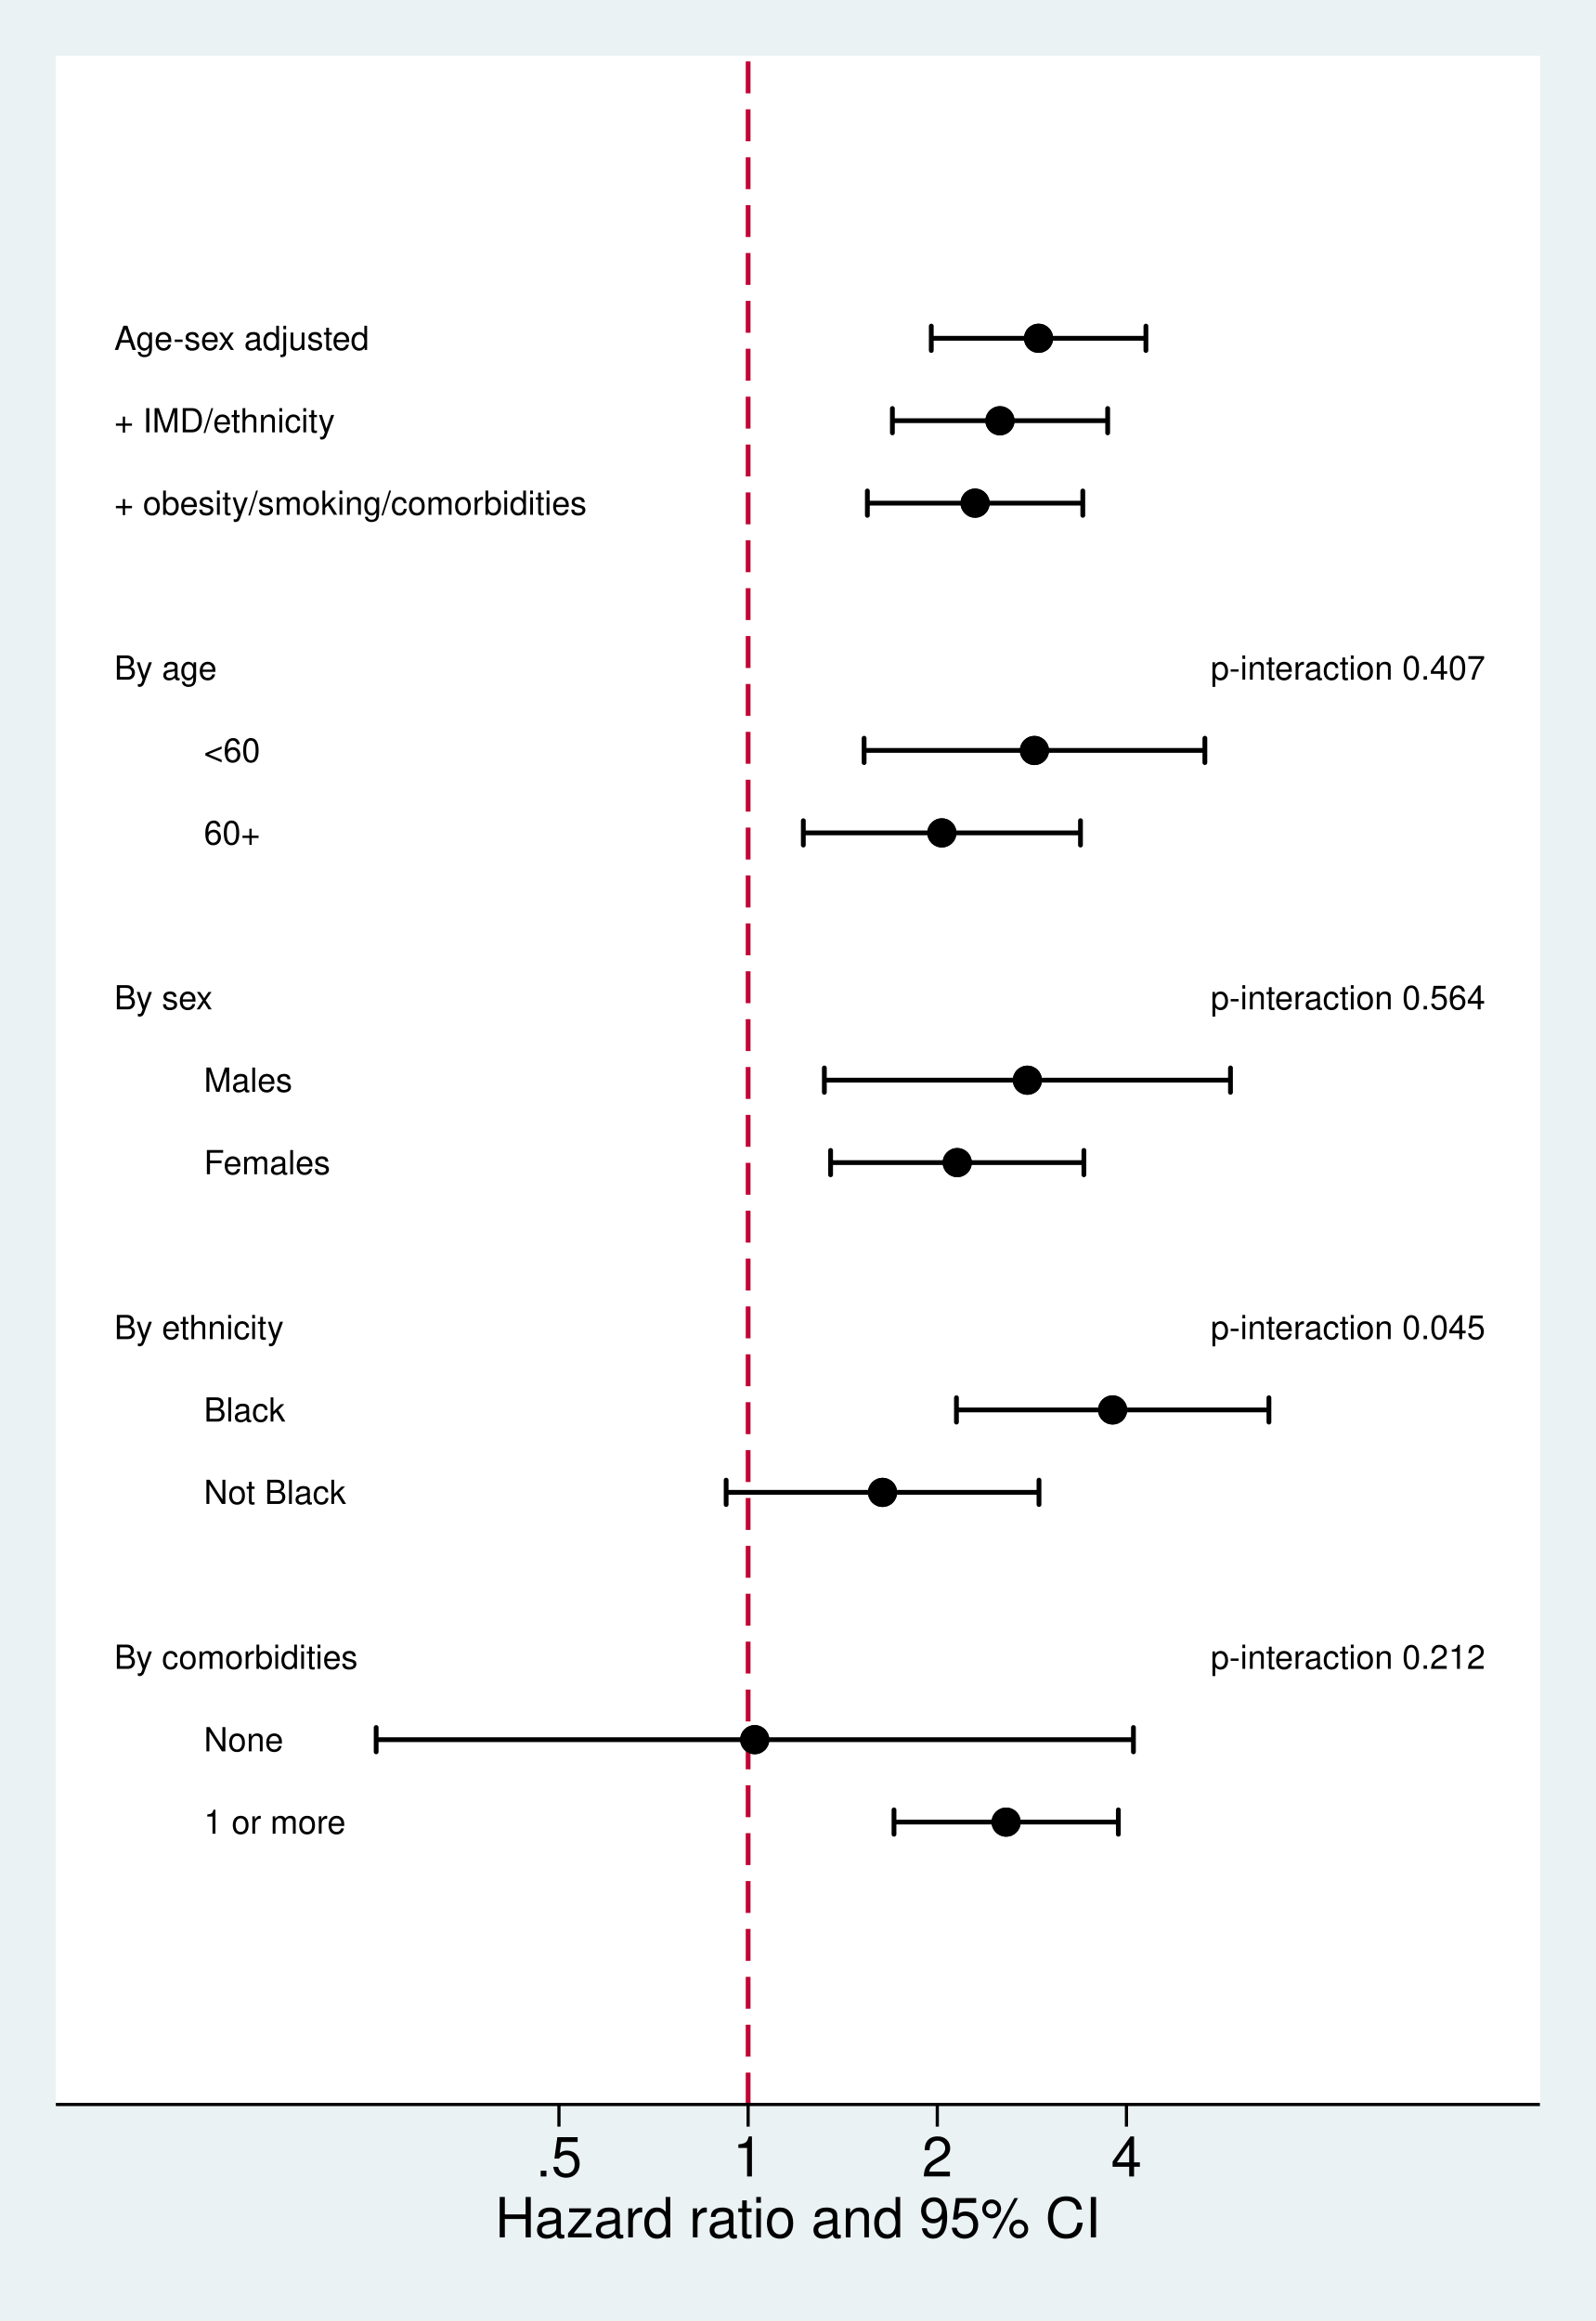
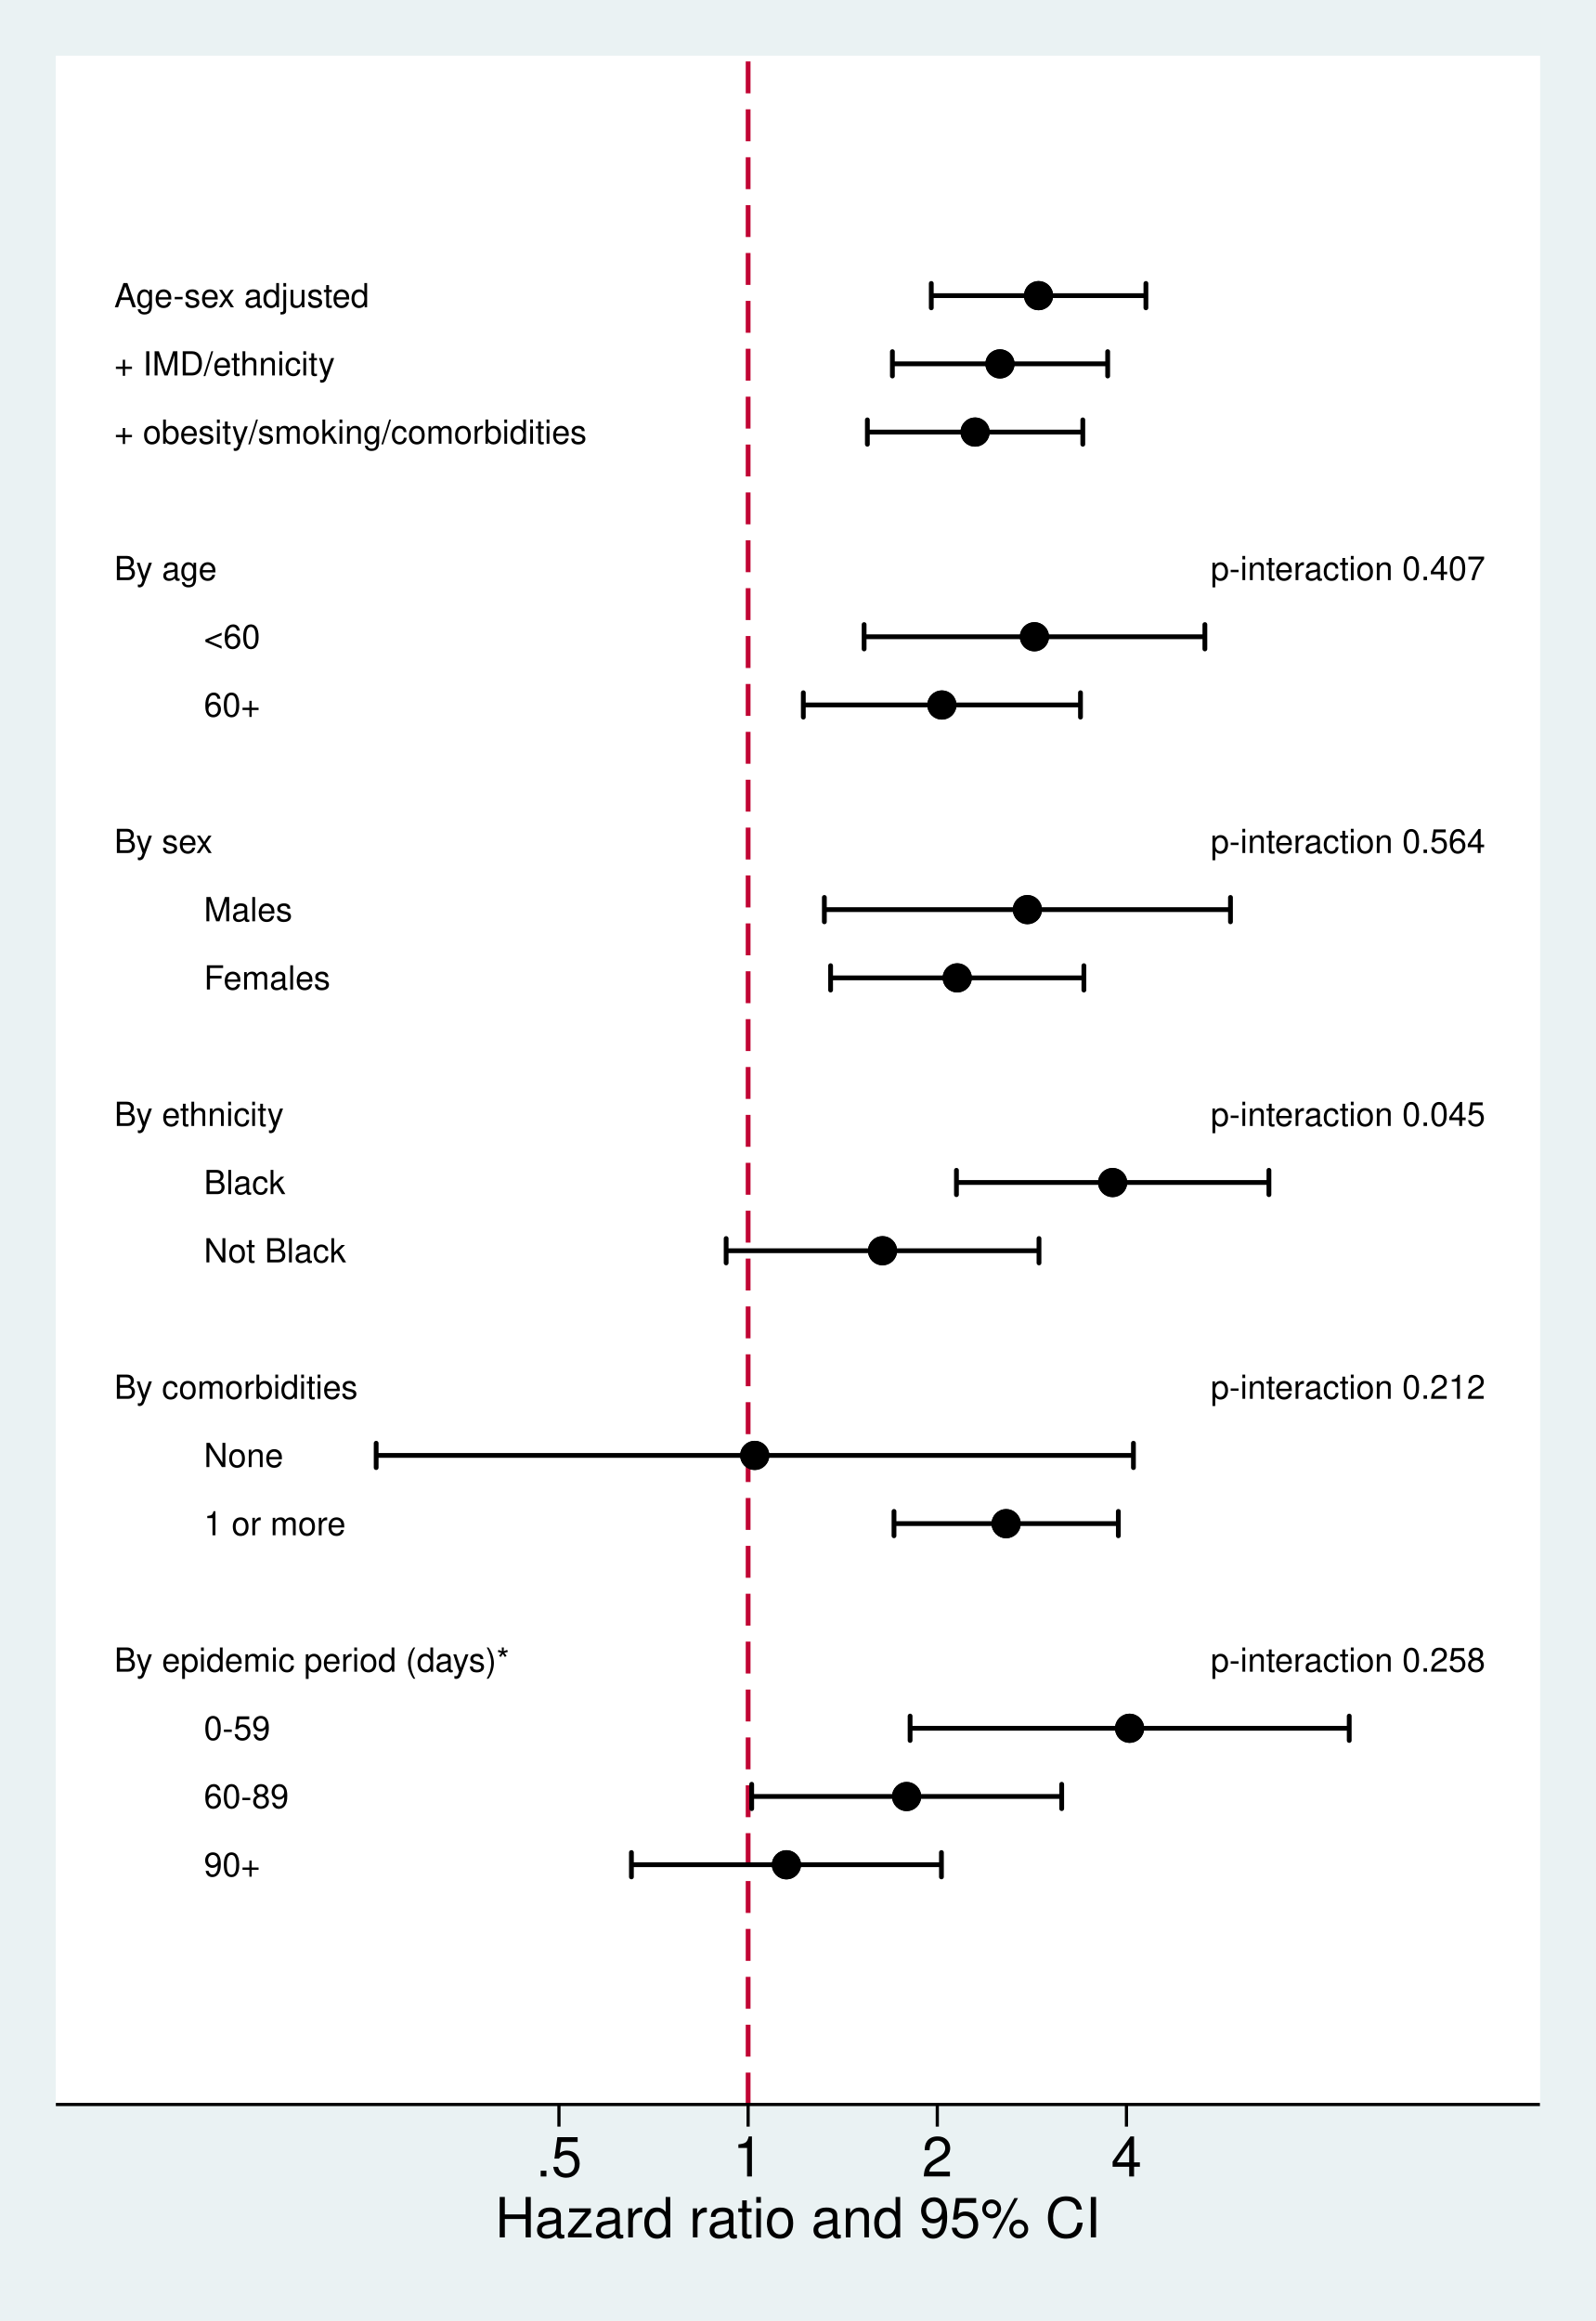
<svg xmlns="http://www.w3.org/2000/svg" version="1.1" width="5.50in" height="8.00in" viewBox="0 0 3960 5760">
  <rect x="0" y="0" width="3960" height="5760" style="fill:#EAF2F3;stroke:none" />
  <rect x="0.00" y="0.00" width="3960.00" height="5760.00" style="fill:#EAF2F3" />
  <rect x="3.96" y="3.96" width="3952.08" height="5752.08" style="fill:none;stroke:#EAF2F3;stroke-width:7.92" />
  <rect x="138.60" y="138.60" width="3682.80" height="5084.10" style="fill:#FFFFFF" />
  <rect x="142.56" y="142.56" width="3674.88" height="5076.18" style="fill:none;stroke:#FFFFFF;stroke-width:7.92" />
  <line x1="1856.52" y1="5222.70" x2="1856.52" y2="5143.50" style="stroke:#C10534;stroke-width:11.88" />
  <line x1="1856.52" y1="5103.90" x2="1856.52" y2="5024.70" style="stroke:#C10534;stroke-width:11.88" />
  <line x1="1856.52" y1="4985.10" x2="1856.52" y2="4905.90" style="stroke:#C10534;stroke-width:11.88" />
  <line x1="1856.52" y1="4866.30" x2="1856.52" y2="4786.92" style="stroke:#C10534;stroke-width:11.88" />
  <line x1="1856.52" y1="4747.32" x2="1856.52" y2="4668.12" style="stroke:#C10534;stroke-width:11.88" />
  <line x1="1856.52" y1="4628.52" x2="1856.52" y2="4549.32" style="stroke:#C10534;stroke-width:11.88" />
  <line x1="1856.52" y1="4509.72" x2="1856.52" y2="4430.52" style="stroke:#C10534;stroke-width:11.88" />
  <line x1="1856.52" y1="4390.92" x2="1856.52" y2="4311.72" style="stroke:#C10534;stroke-width:11.88" />
  <line x1="1856.52" y1="4272.12" x2="1856.52" y2="4192.92" style="stroke:#C10534;stroke-width:11.88" />
  <line x1="1856.52" y1="4153.14" x2="1856.52" y2="4073.94" style="stroke:#C10534;stroke-width:11.88" />
  <line x1="1856.52" y1="4034.34" x2="1856.52" y2="3955.14" style="stroke:#C10534;stroke-width:11.88" />
  <line x1="1856.52" y1="3915.54" x2="1856.52" y2="3836.34" style="stroke:#C10534;stroke-width:11.88" />
  <line x1="1856.52" y1="3796.74" x2="1856.52" y2="3717.54" style="stroke:#C10534;stroke-width:11.88" />
  <line x1="1856.52" y1="3677.94" x2="1856.52" y2="3598.74" style="stroke:#C10534;stroke-width:11.88" />
  <line x1="1856.52" y1="3559.14" x2="1856.52" y2="3479.76" style="stroke:#C10534;stroke-width:11.88" />
  <line x1="1856.52" y1="3440.16" x2="1856.52" y2="3360.96" style="stroke:#C10534;stroke-width:11.88" />
  <line x1="1856.52" y1="3321.36" x2="1856.52" y2="3242.16" style="stroke:#C10534;stroke-width:11.88" />
  <line x1="1856.52" y1="3202.56" x2="1856.52" y2="3123.36" style="stroke:#C10534;stroke-width:11.88" />
  <line x1="1856.52" y1="3083.76" x2="1856.52" y2="3004.56" style="stroke:#C10534;stroke-width:11.88" />
  <line x1="1856.52" y1="2964.96" x2="1856.52" y2="2885.76" style="stroke:#C10534;stroke-width:11.88" />
  <line x1="1856.52" y1="2845.98" x2="1856.52" y2="2766.78" style="stroke:#C10534;stroke-width:11.88" />
  <line x1="1856.52" y1="2727.18" x2="1856.52" y2="2647.98" style="stroke:#C10534;stroke-width:11.88" />
  <line x1="1856.52" y1="2608.38" x2="1856.52" y2="2529.18" style="stroke:#C10534;stroke-width:11.88" />
  <line x1="1856.52" y1="2489.58" x2="1856.52" y2="2410.38" style="stroke:#C10534;stroke-width:11.88" />
  <line x1="1856.52" y1="2370.78" x2="1856.52" y2="2291.58" style="stroke:#C10534;stroke-width:11.88" />
  <line x1="1856.52" y1="2251.98" x2="1856.52" y2="2172.60" style="stroke:#C10534;stroke-width:11.88" />
  <line x1="1856.52" y1="2133.00" x2="1856.52" y2="2053.80" style="stroke:#C10534;stroke-width:11.88" />
  <line x1="1856.52" y1="2014.20" x2="1856.52" y2="1935.00" style="stroke:#C10534;stroke-width:11.88" />
  <line x1="1856.52" y1="1895.40" x2="1856.52" y2="1816.20" style="stroke:#C10534;stroke-width:11.88" />
  <line x1="1856.52" y1="1776.60" x2="1856.52" y2="1697.40" style="stroke:#C10534;stroke-width:11.88" />
  <line x1="1856.52" y1="1657.80" x2="1856.52" y2="1578.42" style="stroke:#C10534;stroke-width:11.88" />
  <line x1="1856.52" y1="1538.82" x2="1856.52" y2="1459.62" style="stroke:#C10534;stroke-width:11.88" />
  <line x1="1856.52" y1="1420.02" x2="1856.52" y2="1340.82" style="stroke:#C10534;stroke-width:11.88" />
  <line x1="1856.52" y1="1301.22" x2="1856.52" y2="1222.02" style="stroke:#C10534;stroke-width:11.88" />
  <line x1="1856.52" y1="1182.42" x2="1856.52" y2="1103.22" style="stroke:#C10534;stroke-width:11.88" />
  <line x1="1856.52" y1="1063.62" x2="1856.52" y2="984.42" style="stroke:#C10534;stroke-width:11.88" />
  <line x1="1856.52" y1="944.64" x2="1856.52" y2="865.44" style="stroke:#C10534;stroke-width:11.88" />
  <line x1="1856.52" y1="825.84" x2="1856.52" y2="746.64" style="stroke:#C10534;stroke-width:11.88" />
  <line x1="1856.52" y1="707.04" x2="1856.52" y2="627.84" style="stroke:#C10534;stroke-width:11.88" />
  <line x1="1856.52" y1="588.24" x2="1856.52" y2="509.04" style="stroke:#C10534;stroke-width:11.88" />
  <line x1="1856.52" y1="469.44" x2="1856.52" y2="390.24" style="stroke:#C10534;stroke-width:11.88" />
  <line x1="1856.52" y1="350.64" x2="1856.52" y2="271.26" style="stroke:#C10534;stroke-width:11.88" />
  <line x1="1856.52" y1="231.66" x2="1856.52" y2="152.46" style="stroke:#C10534;stroke-width:11.88" />
-   <circle cx="2577.24" cy="839.52" r="36.18" style="fill:#000000" />
-   <circle cx="2577.24" cy="839.52" r="30.24" style="fill:none;stroke:#000000;stroke-width:11.88" />
-   <circle cx="2481.48" cy="1044.18" r="36.18" style="fill:#000000" />
-   <circle cx="2481.48" cy="1044.18" r="30.24" style="fill:none;stroke:#000000;stroke-width:11.88" />
-   <circle cx="2419.74" cy="1248.66" r="36.18" style="fill:#000000" />
-   <circle cx="2419.74" cy="1248.66" r="30.24" style="fill:none;stroke:#000000;stroke-width:11.88" />
-   <circle cx="2566.98" cy="1862.46" r="36.18" style="fill:#000000" />
-   <circle cx="2566.98" cy="1862.46" r="30.24" style="fill:none;stroke:#000000;stroke-width:11.88" />
-   <circle cx="2337.30" cy="2066.94" r="36.18" style="fill:#000000" />
-   <circle cx="2337.30" cy="2066.94" r="30.24" style="fill:none;stroke:#000000;stroke-width:11.88" />
-   <circle cx="2549.52" cy="2680.74" r="36.18" style="fill:#000000" />
-   <circle cx="2549.52" cy="2680.74" r="30.24" style="fill:none;stroke:#000000;stroke-width:11.88" />
-   <circle cx="2375.46" cy="2885.22" r="36.18" style="fill:#000000" />
-   <circle cx="2375.46" cy="2885.22" r="30.24" style="fill:none;stroke:#000000;stroke-width:11.88" />
-   <circle cx="2761.02" cy="3499.02" r="36.18" style="fill:#000000" />
-   <circle cx="2761.02" cy="3499.02" r="30.24" style="fill:none;stroke:#000000;stroke-width:11.88" />
-   <circle cx="2190.06" cy="3703.68" r="36.18" style="fill:#000000" />
-   <circle cx="2190.06" cy="3703.68" r="30.24" style="fill:none;stroke:#000000;stroke-width:11.88" />
-   <circle cx="1872.90" cy="4317.30" r="36.18" style="fill:#000000" />
-   <circle cx="1872.90" cy="4317.30" r="30.24" style="fill:none;stroke:#000000;stroke-width:11.88" />
-   <circle cx="2496.78" cy="4521.96" r="36.18" style="fill:#000000" />
-   <circle cx="2496.78" cy="4521.96" r="30.24" style="fill:none;stroke:#000000;stroke-width:11.88" />
-   <line x1="2311.02" y1="839.52" x2="2843.64" y2="839.52" style="stroke:#000000;stroke-width:11.88" />
-   <line x1="2843.64" y1="869.76" x2="2843.64" y2="809.28" stroke-linecap="round" style="stroke:#000000;stroke-width:11.88" />
-   <line x1="2311.02" y1="869.76" x2="2311.02" y2="809.28" stroke-linecap="round" style="stroke:#000000;stroke-width:11.88" />
-   <line x1="2214.54" y1="1044.00" x2="2748.78" y2="1044.00" style="stroke:#000000;stroke-width:11.88" />
-   <line x1="2748.78" y1="1074.24" x2="2748.78" y2="1013.76" stroke-linecap="round" style="stroke:#000000;stroke-width:11.88" />
-   <line x1="2214.54" y1="1074.24" x2="2214.54" y2="1013.76" stroke-linecap="round" style="stroke:#000000;stroke-width:11.88" />
-   <line x1="2152.44" y1="1248.66" x2="2687.04" y2="1248.66" style="stroke:#000000;stroke-width:11.88" />
-   <line x1="2687.04" y1="1278.90" x2="2687.04" y2="1218.42" stroke-linecap="round" style="stroke:#000000;stroke-width:11.88" />
-   <line x1="2152.44" y1="1278.90" x2="2152.44" y2="1218.42" stroke-linecap="round" style="stroke:#000000;stroke-width:11.88" />
-   <line x1="2144.34" y1="1862.28" x2="2989.98" y2="1862.28" style="stroke:#000000;stroke-width:11.88" />
-   <line x1="2989.98" y1="1892.52" x2="2989.98" y2="1832.04" stroke-linecap="round" style="stroke:#000000;stroke-width:11.88" />
-   <line x1="2144.34" y1="1892.52" x2="2144.34" y2="1832.04" stroke-linecap="round" style="stroke:#000000;stroke-width:11.88" />
-   <line x1="1993.50" y1="2066.94" x2="2681.28" y2="2066.94" style="stroke:#000000;stroke-width:11.88" />
-   <line x1="2681.28" y1="2097.18" x2="2681.28" y2="2036.70" stroke-linecap="round" style="stroke:#000000;stroke-width:11.88" />
-   <line x1="1993.50" y1="2097.18" x2="1993.50" y2="2036.70" stroke-linecap="round" style="stroke:#000000;stroke-width:11.88" />
-   <line x1="2045.70" y1="2680.56" x2="3053.52" y2="2680.56" style="stroke:#000000;stroke-width:11.88" />
-   <line x1="3053.52" y1="2710.80" x2="3053.52" y2="2650.32" stroke-linecap="round" style="stroke:#000000;stroke-width:11.88" />
-   <line x1="2045.70" y1="2710.80" x2="2045.70" y2="2650.32" stroke-linecap="round" style="stroke:#000000;stroke-width:11.88" />
-   <line x1="2061.18" y1="2885.22" x2="2689.74" y2="2885.22" style="stroke:#000000;stroke-width:11.88" />
-   <line x1="2689.74" y1="2915.46" x2="2689.74" y2="2854.98" stroke-linecap="round" style="stroke:#000000;stroke-width:11.88" />
-   <line x1="2061.18" y1="2915.46" x2="2061.18" y2="2854.98" stroke-linecap="round" style="stroke:#000000;stroke-width:11.88" />
-   <line x1="2373.48" y1="3499.02" x2="3148.92" y2="3499.02" style="stroke:#000000;stroke-width:11.88" />
-   <line x1="3148.92" y1="3529.26" x2="3148.92" y2="3468.78" stroke-linecap="round" style="stroke:#000000;stroke-width:11.88" />
-   <line x1="2373.48" y1="3529.26" x2="2373.48" y2="3468.78" stroke-linecap="round" style="stroke:#000000;stroke-width:11.88" />
-   <line x1="1801.98" y1="3703.50" x2="2578.32" y2="3703.50" style="stroke:#000000;stroke-width:11.88" />
-   <line x1="2578.32" y1="3733.74" x2="2578.32" y2="3673.26" stroke-linecap="round" style="stroke:#000000;stroke-width:11.88" />
-   <line x1="1801.98" y1="3733.74" x2="1801.98" y2="3673.26" stroke-linecap="round" style="stroke:#000000;stroke-width:11.88" />
-   <line x1="933.48" y1="4317.30" x2="2812.68" y2="4317.30" style="stroke:#000000;stroke-width:11.88" />
-   <line x1="2812.68" y1="4347.54" x2="2812.68" y2="4287.06" stroke-linecap="round" style="stroke:#000000;stroke-width:11.88" />
-   <line x1="933.48" y1="4347.54" x2="933.48" y2="4287.06" stroke-linecap="round" style="stroke:#000000;stroke-width:11.88" />
-   <line x1="2218.50" y1="4521.78" x2="2775.24" y2="4521.78" style="stroke:#000000;stroke-width:11.88" />
-   <line x1="2775.24" y1="4552.02" x2="2775.24" y2="4491.54" stroke-linecap="round" style="stroke:#000000;stroke-width:11.88" />
-   <line x1="2218.50" y1="4552.02" x2="2218.50" y2="4491.54" stroke-linecap="round" style="stroke:#000000;stroke-width:11.88" />
-   <text x="505.98" y="1891.18" style="font-family:'Helvetica';font-size:82.44px;fill:#000000">&lt;60</text>
-   <text x="505.98" y="2095.84" style="font-family:'Helvetica';font-size:82.44px;fill:#000000">60+</text>
-   <text x="505.98" y="2709.46" style="font-family:'Helvetica';font-size:82.44px;fill:#000000">Males</text>
-   <text x="505.98" y="2914.12" style="font-family:'Helvetica';font-size:82.44px;fill:#000000">Females</text>
-   <text x="505.98" y="3527.92" style="font-family:'Helvetica';font-size:82.44px;fill:#000000">Black</text>
-   <text x="505.98" y="3732.40" style="font-family:'Helvetica';font-size:82.44px;fill:#000000">Not Black</text>
-   <text x="505.98" y="4346.20" style="font-family:'Helvetica';font-size:82.44px;fill:#000000">None</text>
-   <text x="505.98" y="4550.68" style="font-family:'Helvetica';font-size:82.44px;fill:#000000">1 or more</text>
-   <text x="283.50" y="868.42" style="font-family:'Helvetica';font-size:82.44px;fill:#000000">Age-sex adjusted</text>
-   <text x="283.50" y="1072.90" style="font-family:'Helvetica';font-size:82.44px;fill:#000000">+ IMD/ethnicity</text>
-   <text x="283.50" y="1277.56" style="font-family:'Helvetica';font-size:82.44px;fill:#000000">+ obesity/smoking/comorbidities</text>
-   <text x="283.50" y="1686.70" style="font-family:'Helvetica';font-size:82.44px;fill:#000000">By age</text>
-   <text x="283.50" y="2504.98" style="font-family:'Helvetica';font-size:82.44px;fill:#000000">By sex</text>
-   <text x="283.50" y="3323.26" style="font-family:'Helvetica';font-size:82.44px;fill:#000000">By ethnicity</text>
-   <text x="283.50" y="4141.54" style="font-family:'Helvetica';font-size:82.44px;fill:#000000">By comorbidities</text>
-   <text x="3004.38" y="1686.70" style="font-family:'Helvetica';font-size:82.44px;fill:#000000">p-interaction 0.407</text>
-   <text x="3004.38" y="2504.98" style="font-family:'Helvetica';font-size:82.44px;fill:#000000">p-interaction 0.564</text>
-   <text x="3004.38" y="3323.26" style="font-family:'Helvetica';font-size:82.44px;fill:#000000">p-interaction 0.045</text>
-   <text x="3004.38" y="4141.54" style="font-family:'Helvetica';font-size:82.44px;fill:#000000">p-interaction 0.212</text>
+   <circle cx="2577.24" cy="733.68" r="36.18" style="fill:#000000" />
+   <circle cx="2577.24" cy="733.68" r="30.24" style="fill:none;stroke:#000000;stroke-width:11.88" />
+   <circle cx="2481.48" cy="903.06" r="36.18" style="fill:#000000" />
+   <circle cx="2481.48" cy="903.06" r="30.24" style="fill:none;stroke:#000000;stroke-width:11.88" />
+   <circle cx="2419.74" cy="1072.26" r="36.18" style="fill:#000000" />
+   <circle cx="2419.74" cy="1072.26" r="30.24" style="fill:none;stroke:#000000;stroke-width:11.88" />
+   <circle cx="2566.98" cy="1580.22" r="36.18" style="fill:#000000" />
+   <circle cx="2566.98" cy="1580.22" r="30.24" style="fill:none;stroke:#000000;stroke-width:11.88" />
+   <circle cx="2337.30" cy="1749.60" r="36.18" style="fill:#000000" />
+   <circle cx="2337.30" cy="1749.60" r="30.24" style="fill:none;stroke:#000000;stroke-width:11.88" />
+   <circle cx="2549.52" cy="2257.38" r="36.18" style="fill:#000000" />
+   <circle cx="2549.52" cy="2257.38" r="30.24" style="fill:none;stroke:#000000;stroke-width:11.88" />
+   <circle cx="2375.46" cy="2426.76" r="36.18" style="fill:#000000" />
+   <circle cx="2375.46" cy="2426.76" r="30.24" style="fill:none;stroke:#000000;stroke-width:11.88" />
+   <circle cx="2761.02" cy="2934.72" r="36.18" style="fill:#000000" />
+   <circle cx="2761.02" cy="2934.72" r="30.24" style="fill:none;stroke:#000000;stroke-width:11.88" />
+   <circle cx="2190.06" cy="3103.92" r="36.18" style="fill:#000000" />
+   <circle cx="2190.06" cy="3103.92" r="30.24" style="fill:none;stroke:#000000;stroke-width:11.88" />
+   <circle cx="1872.90" cy="3611.88" r="36.18" style="fill:#000000" />
+   <circle cx="1872.90" cy="3611.88" r="30.24" style="fill:none;stroke:#000000;stroke-width:11.88" />
+   <circle cx="2496.78" cy="3781.26" r="36.18" style="fill:#000000" />
+   <circle cx="2496.78" cy="3781.26" r="30.24" style="fill:none;stroke:#000000;stroke-width:11.88" />
+   <circle cx="2803.14" cy="4289.04" r="36.18" style="fill:#000000" />
+   <circle cx="2803.14" cy="4289.04" r="30.24" style="fill:none;stroke:#000000;stroke-width:11.88" />
+   <circle cx="2249.82" cy="4458.42" r="36.18" style="fill:#000000" />
+   <circle cx="2249.82" cy="4458.42" r="30.24" style="fill:none;stroke:#000000;stroke-width:11.88" />
+   <circle cx="1951.56" cy="4627.80" r="36.18" style="fill:#000000" />
+   <circle cx="1951.56" cy="4627.80" r="30.24" style="fill:none;stroke:#000000;stroke-width:11.88" />
+   <line x1="2311.02" y1="733.68" x2="2843.64" y2="733.68" style="stroke:#000000;stroke-width:11.88" />
+   <line x1="2843.64" y1="763.92" x2="2843.64" y2="703.44" stroke-linecap="round" style="stroke:#000000;stroke-width:11.88" />
+   <line x1="2311.02" y1="763.92" x2="2311.02" y2="703.44" stroke-linecap="round" style="stroke:#000000;stroke-width:11.88" />
+   <line x1="2214.54" y1="902.88" x2="2748.78" y2="902.88" style="stroke:#000000;stroke-width:11.88" />
+   <line x1="2748.78" y1="933.12" x2="2748.78" y2="872.64" stroke-linecap="round" style="stroke:#000000;stroke-width:11.88" />
+   <line x1="2214.54" y1="933.12" x2="2214.54" y2="872.64" stroke-linecap="round" style="stroke:#000000;stroke-width:11.88" />
+   <line x1="2152.44" y1="1072.26" x2="2687.04" y2="1072.26" style="stroke:#000000;stroke-width:11.88" />
+   <line x1="2687.04" y1="1102.50" x2="2687.04" y2="1042.02" stroke-linecap="round" style="stroke:#000000;stroke-width:11.88" />
+   <line x1="2152.44" y1="1102.50" x2="2152.44" y2="1042.02" stroke-linecap="round" style="stroke:#000000;stroke-width:11.88" />
+   <line x1="2144.34" y1="1580.22" x2="2989.98" y2="1580.22" style="stroke:#000000;stroke-width:11.88" />
+   <line x1="2989.98" y1="1610.46" x2="2989.98" y2="1549.98" stroke-linecap="round" style="stroke:#000000;stroke-width:11.88" />
+   <line x1="2144.34" y1="1610.46" x2="2144.34" y2="1549.98" stroke-linecap="round" style="stroke:#000000;stroke-width:11.88" />
+   <line x1="1993.50" y1="1749.42" x2="2681.28" y2="1749.42" style="stroke:#000000;stroke-width:11.88" />
+   <line x1="2681.28" y1="1779.66" x2="2681.28" y2="1719.18" stroke-linecap="round" style="stroke:#000000;stroke-width:11.88" />
+   <line x1="1993.50" y1="1779.66" x2="1993.50" y2="1719.18" stroke-linecap="round" style="stroke:#000000;stroke-width:11.88" />
+   <line x1="2045.70" y1="2257.38" x2="3053.52" y2="2257.38" style="stroke:#000000;stroke-width:11.88" />
+   <line x1="3053.52" y1="2287.62" x2="3053.52" y2="2227.14" stroke-linecap="round" style="stroke:#000000;stroke-width:11.88" />
+   <line x1="2045.70" y1="2287.62" x2="2045.70" y2="2227.14" stroke-linecap="round" style="stroke:#000000;stroke-width:11.88" />
+   <line x1="2061.18" y1="2426.76" x2="2689.74" y2="2426.76" style="stroke:#000000;stroke-width:11.88" />
+   <line x1="2689.74" y1="2457.00" x2="2689.74" y2="2396.52" stroke-linecap="round" style="stroke:#000000;stroke-width:11.88" />
+   <line x1="2061.18" y1="2457.00" x2="2061.18" y2="2396.52" stroke-linecap="round" style="stroke:#000000;stroke-width:11.88" />
+   <line x1="2373.48" y1="2934.54" x2="3148.92" y2="2934.54" style="stroke:#000000;stroke-width:11.88" />
+   <line x1="3148.92" y1="2964.78" x2="3148.92" y2="2904.30" stroke-linecap="round" style="stroke:#000000;stroke-width:11.88" />
+   <line x1="2373.48" y1="2964.78" x2="2373.48" y2="2904.30" stroke-linecap="round" style="stroke:#000000;stroke-width:11.88" />
+   <line x1="1801.98" y1="3103.92" x2="2578.32" y2="3103.92" style="stroke:#000000;stroke-width:11.88" />
+   <line x1="2578.32" y1="3134.16" x2="2578.32" y2="3073.68" stroke-linecap="round" style="stroke:#000000;stroke-width:11.88" />
+   <line x1="1801.98" y1="3134.16" x2="1801.98" y2="3073.68" stroke-linecap="round" style="stroke:#000000;stroke-width:11.88" />
+   <line x1="933.48" y1="3611.88" x2="2812.68" y2="3611.88" style="stroke:#000000;stroke-width:11.88" />
+   <line x1="2812.68" y1="3642.12" x2="2812.68" y2="3581.64" stroke-linecap="round" style="stroke:#000000;stroke-width:11.88" />
+   <line x1="933.48" y1="3642.12" x2="933.48" y2="3581.64" stroke-linecap="round" style="stroke:#000000;stroke-width:11.88" />
+   <line x1="2218.50" y1="3781.08" x2="2775.24" y2="3781.08" style="stroke:#000000;stroke-width:11.88" />
+   <line x1="2775.24" y1="3811.32" x2="2775.24" y2="3750.84" stroke-linecap="round" style="stroke:#000000;stroke-width:11.88" />
+   <line x1="2218.50" y1="3811.32" x2="2218.50" y2="3750.84" stroke-linecap="round" style="stroke:#000000;stroke-width:11.88" />
+   <line x1="2258.46" y1="4289.04" x2="3348.18" y2="4289.04" style="stroke:#000000;stroke-width:11.88" />
+   <line x1="3348.18" y1="4319.28" x2="3348.18" y2="4258.80" stroke-linecap="round" style="stroke:#000000;stroke-width:11.88" />
+   <line x1="2258.46" y1="4319.28" x2="2258.46" y2="4258.80" stroke-linecap="round" style="stroke:#000000;stroke-width:11.88" />
+   <line x1="1865.34" y1="4458.24" x2="2634.66" y2="4458.24" style="stroke:#000000;stroke-width:11.88" />
+   <line x1="2634.66" y1="4488.48" x2="2634.66" y2="4428.00" stroke-linecap="round" style="stroke:#000000;stroke-width:11.88" />
+   <line x1="1865.34" y1="4488.48" x2="1865.34" y2="4428.00" stroke-linecap="round" style="stroke:#000000;stroke-width:11.88" />
+   <line x1="1566.90" y1="4627.62" x2="2336.22" y2="4627.62" style="stroke:#000000;stroke-width:11.88" />
+   <line x1="2336.22" y1="4657.86" x2="2336.22" y2="4597.38" stroke-linecap="round" style="stroke:#000000;stroke-width:11.88" />
+   <line x1="1566.90" y1="4657.86" x2="1566.90" y2="4597.38" stroke-linecap="round" style="stroke:#000000;stroke-width:11.88" />
+   <text x="505.98" y="1609.12" style="font-family:'Helvetica';font-size:82.44px;fill:#000000">&lt;60</text>
+   <text x="505.98" y="1778.32" style="font-family:'Helvetica';font-size:82.44px;fill:#000000">60+</text>
+   <text x="505.98" y="2286.28" style="font-family:'Helvetica';font-size:82.44px;fill:#000000">Males</text>
+   <text x="505.98" y="2455.66" style="font-family:'Helvetica';font-size:82.44px;fill:#000000">Females</text>
+   <text x="505.98" y="2963.44" style="font-family:'Helvetica';font-size:82.44px;fill:#000000">Black</text>
+   <text x="505.98" y="3132.82" style="font-family:'Helvetica';font-size:82.44px;fill:#000000">Not Black</text>
+   <text x="505.98" y="3640.78" style="font-family:'Helvetica';font-size:82.44px;fill:#000000">None</text>
+   <text x="505.98" y="3809.98" style="font-family:'Helvetica';font-size:82.44px;fill:#000000">1 or more</text>
+   <text x="505.98" y="4317.94" style="font-family:'Helvetica';font-size:82.44px;fill:#000000">0-59</text>
+   <text x="505.98" y="4487.14" style="font-family:'Helvetica';font-size:82.44px;fill:#000000">60-89</text>
+   <text x="505.98" y="4656.52" style="font-family:'Helvetica';font-size:82.44px;fill:#000000">90+</text>
+   <text x="283.50" y="762.58" style="font-family:'Helvetica';font-size:82.44px;fill:#000000">Age-sex adjusted</text>
+   <text x="283.50" y="931.78" style="font-family:'Helvetica';font-size:82.44px;fill:#000000">+ IMD/ethnicity</text>
+   <text x="283.50" y="1101.16" style="font-family:'Helvetica';font-size:82.44px;fill:#000000">+ obesity/smoking/comorbidities</text>
+   <text x="283.50" y="1439.74" style="font-family:'Helvetica';font-size:82.44px;fill:#000000">By age</text>
+   <text x="283.50" y="2116.90" style="font-family:'Helvetica';font-size:82.44px;fill:#000000">By sex</text>
+   <text x="283.50" y="2794.24" style="font-family:'Helvetica';font-size:82.44px;fill:#000000">By ethnicity</text>
+   <text x="283.50" y="3471.40" style="font-family:'Helvetica';font-size:82.44px;fill:#000000">By comorbidities</text>
+   <text x="283.50" y="4148.56" style="font-family:'Helvetica';font-size:82.44px;fill:#000000">By epidemic period (days)*</text>
+   <text x="3004.38" y="1439.74" style="font-family:'Helvetica';font-size:82.44px;fill:#000000">p-interaction 0.407</text>
+   <text x="3004.38" y="2116.90" style="font-family:'Helvetica';font-size:82.44px;fill:#000000">p-interaction 0.564</text>
+   <text x="3004.38" y="2794.24" style="font-family:'Helvetica';font-size:82.44px;fill:#000000">p-interaction 0.045</text>
+   <text x="3004.38" y="3471.40" style="font-family:'Helvetica';font-size:82.44px;fill:#000000">p-interaction 0.212</text>
+   <text x="3004.38" y="4148.56" style="font-family:'Helvetica';font-size:82.44px;fill:#000000">p-interaction 0.258</text>
  <line x1="138.60" y1="5222.70" x2="3821.40" y2="5222.70" style="stroke:#000000;stroke-width:7.92" />
  <line x1="1387.08" y1="5222.70" x2="1387.08" y2="5277.60" style="stroke:#000000;stroke-width:7.92" />
  <text x="1387.08" y="5401.31" style="font-family:'Helvetica';font-size:137.52px;fill:#000000" text-anchor="middle">.5</text>
  <line x1="1856.52" y1="5222.70" x2="1856.52" y2="5277.60" style="stroke:#000000;stroke-width:7.92" />
  <text x="1856.52" y="5401.31" style="font-family:'Helvetica';font-size:137.52px;fill:#000000" text-anchor="middle">1</text>
  <line x1="2325.96" y1="5222.70" x2="2325.96" y2="5277.60" style="stroke:#000000;stroke-width:7.92" />
  <text x="2325.96" y="5401.31" style="font-family:'Helvetica';font-size:137.52px;fill:#000000" text-anchor="middle">2</text>
  <line x1="2795.40" y1="5222.70" x2="2795.40" y2="5277.60" style="stroke:#000000;stroke-width:7.92" />
  <text x="2795.40" y="5401.31" style="font-family:'Helvetica';font-size:137.52px;fill:#000000" text-anchor="middle">4</text>
  <text x="1980.00" y="5552.51" style="font-family:'Helvetica';font-size:137.52px;fill:#000000" text-anchor="middle">Hazard ratio and 95% CI</text>
</svg>
